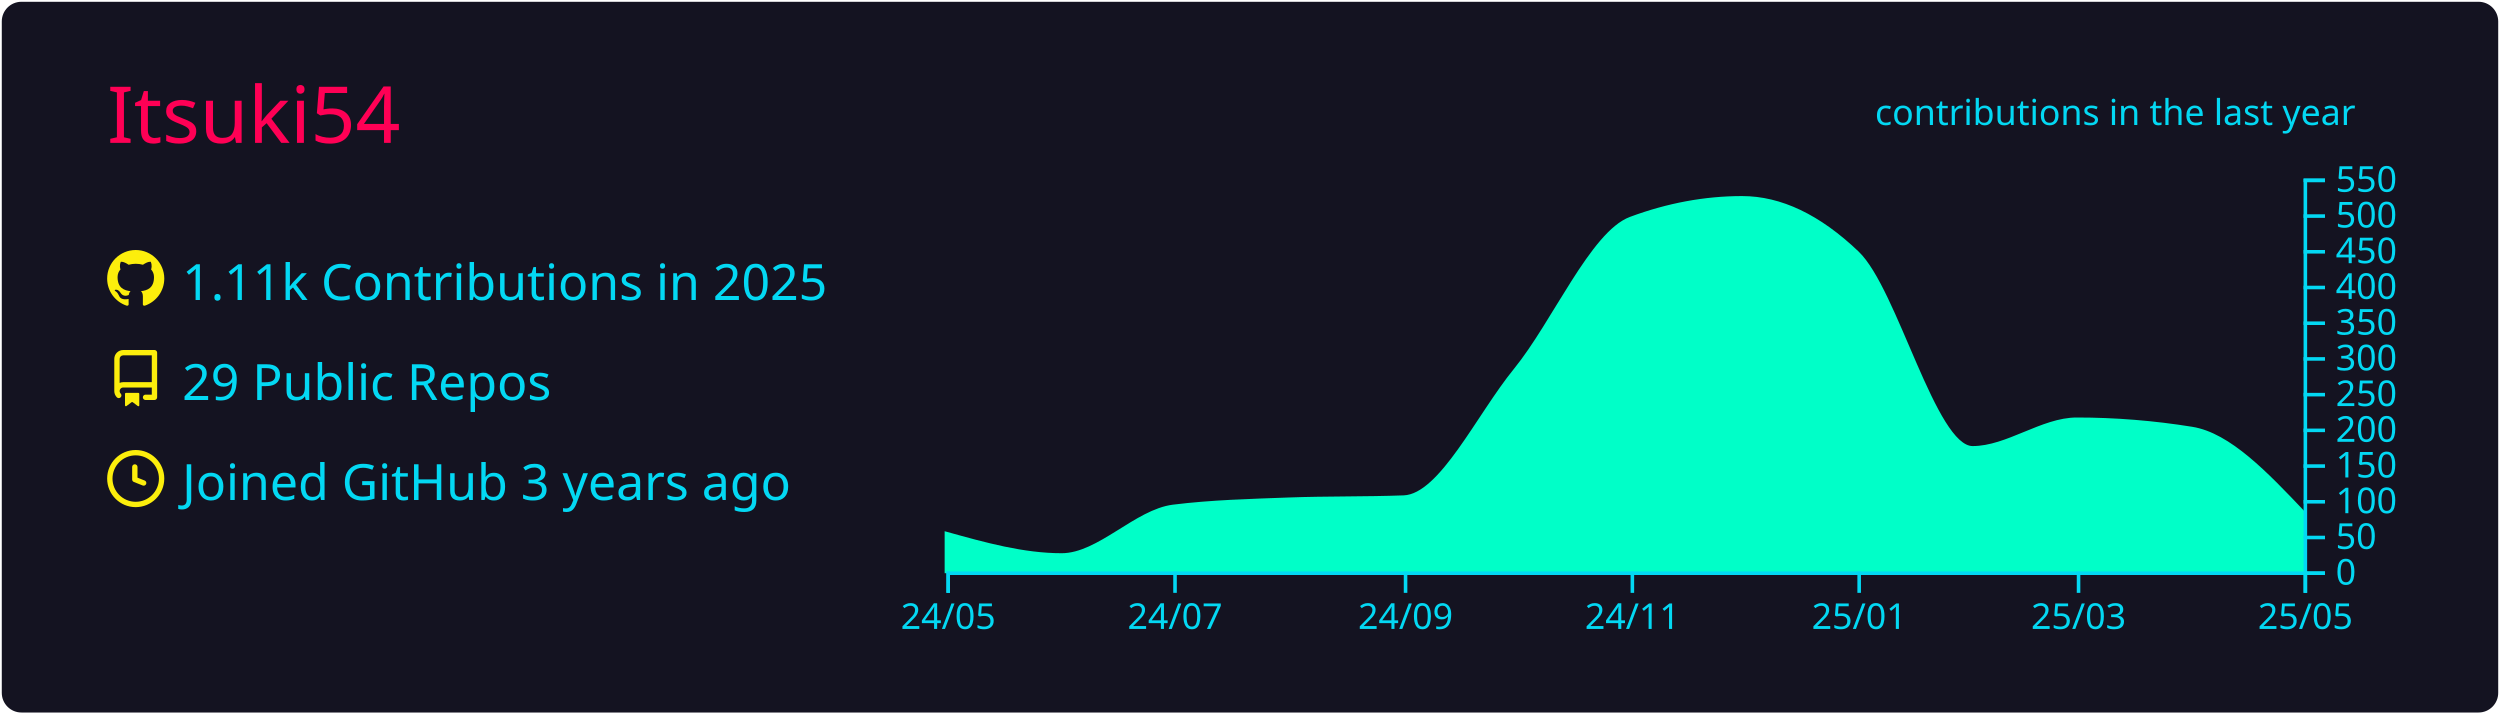
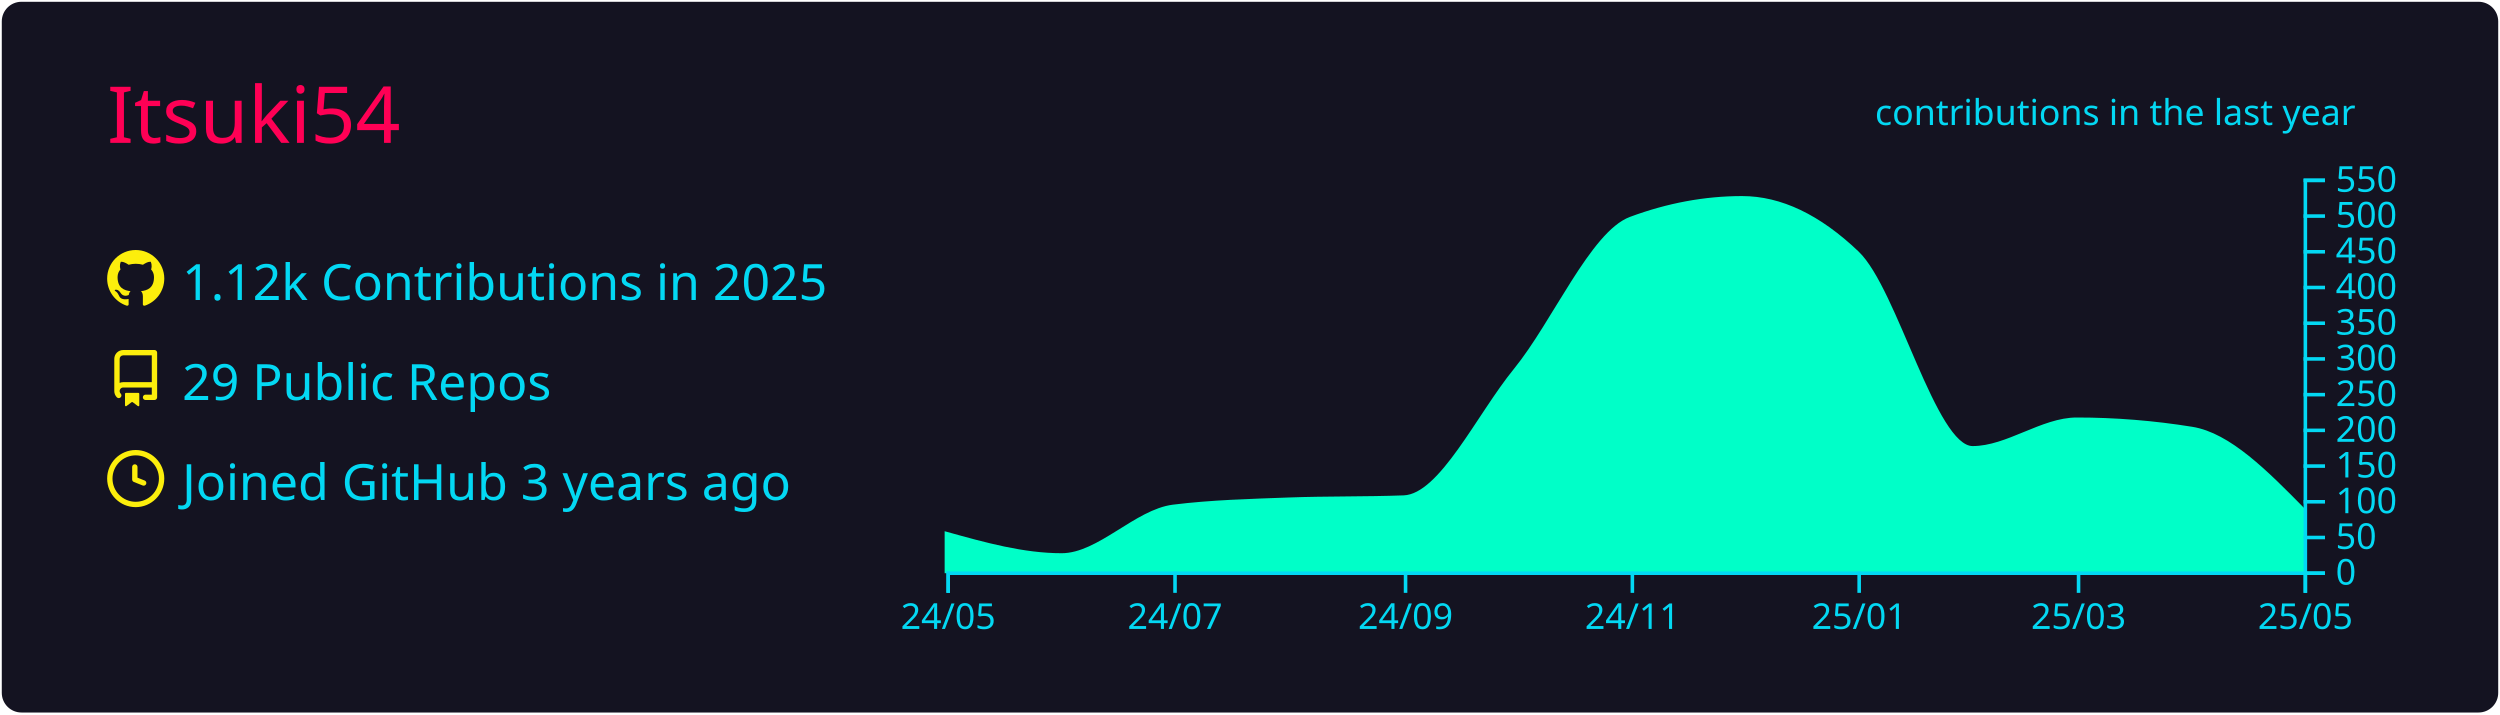
<svg xmlns="http://www.w3.org/2000/svg" width="700" height="200" viewBox="0 0 700 200">
  <style>* {
          font-family: 'Segoe UI', Ubuntu, "Helvetica Neue", Sans-Serif
        }</style>
  <rect x="1" y="1" rx="5" ry="5" height="99%" width="99.714%" stroke="#141321" stroke-width="1" fill="#141321" stroke-opacity="1" />
  <text x="30" y="40" style="font-size: 22px; fill: #ff0055;">Itsuki54</text>
  <g transform="translate(0,40)">
    <g transform="translate(30,30)">
      <g transform="translate(0,0)" width="14" height="14" fill="#fcee0c">
        <path fill-rule="evenodd" d="M8 0C3.58 0 0 3.58 0 8c0 3.54 2.29 6.53 5.47 7.59.4.07.55-.17.55-.38 0-.19-.01-.82-.01-1.49-2.01.37-2.53-.49-2.69-.94-.09-.23-.48-.94-.82-1.13-.28-.15-.68-.52-.01-.53.63-.01 1.08.58 1.23.82.72 1.21 1.87.87 2.33.66.07-.52.28-.87.51-1.07-1.78-.2-3.64-.89-3.64-3.95 0-.87.31-1.59.82-2.15-.08-.2-.36-1.02.08-2.12 0 0 .67-.21 2.2.82.64-.18 1.32-.27 2-.27.68 0 1.36.09 2 .27 1.53-1.04 2.2-.82 2.2-.82.44 1.1.16 1.92.08 2.12.51.56.82 1.27.82 2.15 0 3.07-1.87 3.75-3.65 3.95.29.25.54.73.54 1.48 0 1.07-.01 1.93-.01 2.2 0 .21.15.46.55.38A8.013 8.013 0 0016 8c0-4.42-3.58-8-8-8z" />
      </g>
      <g transform="translate(0,28)" width="14" height="14" fill="#fcee0c">
        <path fill-rule="evenodd" d="M2 2.5A2.5 2.5 0 014.5 0h8.75a.75.75 0 01.75.75v12.5a.75.75 0 01-.75.75h-2.5a.75.75 0 110-1.5h1.75v-2h-8a1 1 0 00-.714 1.7.75.75 0 01-1.072 1.05A2.495 2.495 0 012 11.5v-9zm10.5-1V9h-8c-.356 0-.694.074-1 .208V2.5a1 1 0 011-1h8zM5 12.25v3.25a.25.25 0 00.4.2l1.45-1.087a.25.25 0 01.3 0L8.6 15.7a.25.25 0 00.4-.2v-3.25a.25.25 0 00-.25-.25h-3.5a.25.25 0 00-.25.25z" />
      </g>
      <g transform="translate(0,56)" width="14" height="14" fill="#fcee0c">
        <path fill-rule="evenodd" d="M1.5 8a6.5 6.5 0 1113 0 6.5 6.5 0 01-13 0zM8 0a8 8 0 100 16A8 8 0 008 0zm.5 4.75a.75.75 0 00-1.5 0v3.5a.75.75 0 00.471.696l2.5 1a.75.75 0 00.557-1.392L8.5 7.742V4.75z" />
      </g>
-       <text x="21" y="14" style="fill: #03d8f3; font-size: 14px;">1.11k Contributions in 2025</text>
+       <text x="21" y="14" style="fill: #03d8f3; font-size: 14px;">1.12k Contributions in 2025</text>
      <text x="21" y="42" style="fill: #03d8f3; font-size: 14px;">29 Public Repos</text>
      <text x="21" y="70" style="fill: #03d8f3; font-size: 14px;">Joined GitHub 3 years ago</text>
    </g>
    <g color="#00ffc8" transform="translate(295,10)">
-       <path transform="translate(-30,0)" stroke="#00ffc8" fill="#00ffc8" opacity="1" d="M0,99.4C10.758,102.4,21.516,105.4,32.274,105.4C42.685,105.4,53.096,93.09,63.507,91.8C74.265,90.467,85.023,90.2,95.781,89.8C106.539,89.4,117.297,89.6,128.055,89.2C138.466,88.813,148.877,66.357,159.288,53.6C170.046,40.418,180.804,15.196,191.562,11.2C201.973,7.333,212.384,5.4,222.795,5.4C233.553,5.4,244.311,10.533,255.068,20.8C265.826,31.067,276.584,75.4,287.342,75.4C297.059,75.4,306.776,67.4,316.493,67.4C327.251,67.4,338.009,68.267,348.767,70C359.178,71.677,369.589,82.639,380,93.6L380,110C369.589,110,359.178,110,348.767,110C338.009,110,327.251,110,316.493,110C306.776,110,297.059,110,287.342,110C276.584,110,265.826,110,255.068,110C244.311,110,233.553,110,222.795,110C212.384,110,201.973,110,191.562,110C180.804,110,170.046,110,159.288,110C148.877,110,138.466,110,128.055,110C117.297,110,106.539,110,95.781,110C85.023,110,74.265,110,63.507,110C53.096,110,42.685,110,32.274,110C21.516,110,10.758,110,0,110Z" />
+       <path transform="translate(-30,0)" stroke="#00ffc8" fill="#00ffc8" opacity="1" d="M0,99.4C10.758,102.4,21.516,105.4,32.274,105.4C42.685,105.4,53.096,93.09,63.507,91.8C74.265,90.467,85.023,90.2,95.781,89.8C106.539,89.4,117.297,89.6,128.055,89.2C138.466,88.813,148.877,66.357,159.288,53.6C170.046,40.418,180.804,15.196,191.562,11.2C201.973,7.333,212.384,5.4,222.795,5.4C233.553,5.4,244.311,10.533,255.068,20.8C265.826,31.067,276.584,75.4,287.342,75.4C297.059,75.4,306.776,67.4,316.493,67.4C327.251,67.4,338.009,68.267,348.767,70C359.178,71.677,369.589,82.239,380,92.8L380,110C369.589,110,359.178,110,348.767,110C338.009,110,327.251,110,316.493,110C306.776,110,297.059,110,287.342,110C276.584,110,265.826,110,255.068,110C244.311,110,233.553,110,222.795,110C212.384,110,201.973,110,191.562,110C180.804,110,170.046,110,159.288,110C148.877,110,138.466,110,128.055,110C117.297,110,106.539,110,95.781,110C85.023,110,74.265,110,63.507,110C53.096,110,42.685,110,32.274,110C21.516,110,10.758,110,0,110Z" />
      <g color="#03d8f3" transform="translate(-30,110)" fill="none" font-size="10" font-family="sans-serif" text-anchor="middle">
        <path class="domain" stroke="currentColor" d="M0.5,6V0.5H380.5V6" />
        <g class="tick" opacity="1" transform="translate(0.5,0)">
          <line stroke="currentColor" y2="6" />
          <text fill="currentColor" y="9" dy="0.71em">24/05</text>
        </g>
        <g class="tick" opacity="1" transform="translate(64.00685,0)">
          <line stroke="currentColor" y2="6" />
          <text fill="currentColor" y="9" dy="0.71em">24/07</text>
        </g>
        <g class="tick" opacity="1" transform="translate(128.5548,0)">
          <line stroke="currentColor" y2="6" />
          <text fill="currentColor" y="9" dy="0.71em">24/09</text>
        </g>
        <g class="tick" opacity="1" transform="translate(192.0616,0)">
          <line stroke="currentColor" y2="6" />
          <text fill="currentColor" y="9" dy="0.71em">24/11</text>
        </g>
        <g class="tick" opacity="1" transform="translate(255.5685,0)">
          <line stroke="currentColor" y2="6" />
          <text fill="currentColor" y="9" dy="0.71em">25/01</text>
        </g>
        <g class="tick" opacity="1" transform="translate(316.9932,0)">
          <line stroke="currentColor" y2="6" />
          <text fill="currentColor" y="9" dy="0.71em">25/03</text>
        </g>
        <g class="tick" opacity="1" transform="translate(380.5,0)">
          <line stroke="currentColor" y2="6" />
          <text fill="currentColor" y="9" dy="0.71em">25/05</text>
        </g>
      </g>
      <g color="#03d8f3" transform="translate(350,0)" fill="none" font-size="10" font-family="sans-serif" text-anchor="start">
        <path class="domain" stroke="currentColor" d="M6,110.5H0.5V0.5H6" />
        <g class="tick" opacity="1" transform="translate(0,110.5)">
          <line stroke="currentColor" x2="6" />
          <text fill="currentColor" x="9" dy="0.32em">0</text>
        </g>
        <g class="tick" opacity="1" transform="translate(0,100.5)">
          <line stroke="currentColor" x2="6" />
          <text fill="currentColor" x="9" dy="0.32em">50</text>
        </g>
        <g class="tick" opacity="1" transform="translate(0,90.5)">
          <line stroke="currentColor" x2="6" />
          <text fill="currentColor" x="9" dy="0.32em">100</text>
        </g>
        <g class="tick" opacity="1" transform="translate(0,80.5)">
          <line stroke="currentColor" x2="6" />
          <text fill="currentColor" x="9" dy="0.32em">150</text>
        </g>
        <g class="tick" opacity="1" transform="translate(0,70.5)">
          <line stroke="currentColor" x2="6" />
          <text fill="currentColor" x="9" dy="0.32em">200</text>
        </g>
        <g class="tick" opacity="1" transform="translate(0,60.5)">
          <line stroke="currentColor" x2="6" />
          <text fill="currentColor" x="9" dy="0.32em">250</text>
        </g>
        <g class="tick" opacity="1" transform="translate(0,50.5)">
          <line stroke="currentColor" x2="6" />
          <text fill="currentColor" x="9" dy="0.32em">300</text>
        </g>
        <g class="tick" opacity="1" transform="translate(0,40.5)">
          <line stroke="currentColor" x2="6" />
          <text fill="currentColor" x="9" dy="0.32em">350</text>
        </g>
        <g class="tick" opacity="1" transform="translate(0,30.5)">
          <line stroke="currentColor" x2="6" />
          <text fill="currentColor" x="9" dy="0.32em">400</text>
        </g>
        <g class="tick" opacity="1" transform="translate(0,20.5)">
          <line stroke="currentColor" x2="6" />
          <text fill="currentColor" x="9" dy="0.32em">450</text>
        </g>
        <g class="tick" opacity="1" transform="translate(0,10.5)">
          <line stroke="currentColor" x2="6" />
          <text fill="currentColor" x="9" dy="0.32em">500</text>
        </g>
        <g class="tick" opacity="1" transform="translate(0,0.5)">
          <line stroke="currentColor" x2="6" />
          <text fill="currentColor" x="9" dy="0.32em">550</text>
        </g>
      </g>
      <g>
        <text y="-15" x="230" style="fill: #03d8f3; font-size: 10px;">contributions in the last year</text>
      </g>
    </g>
  </g>
</svg>
